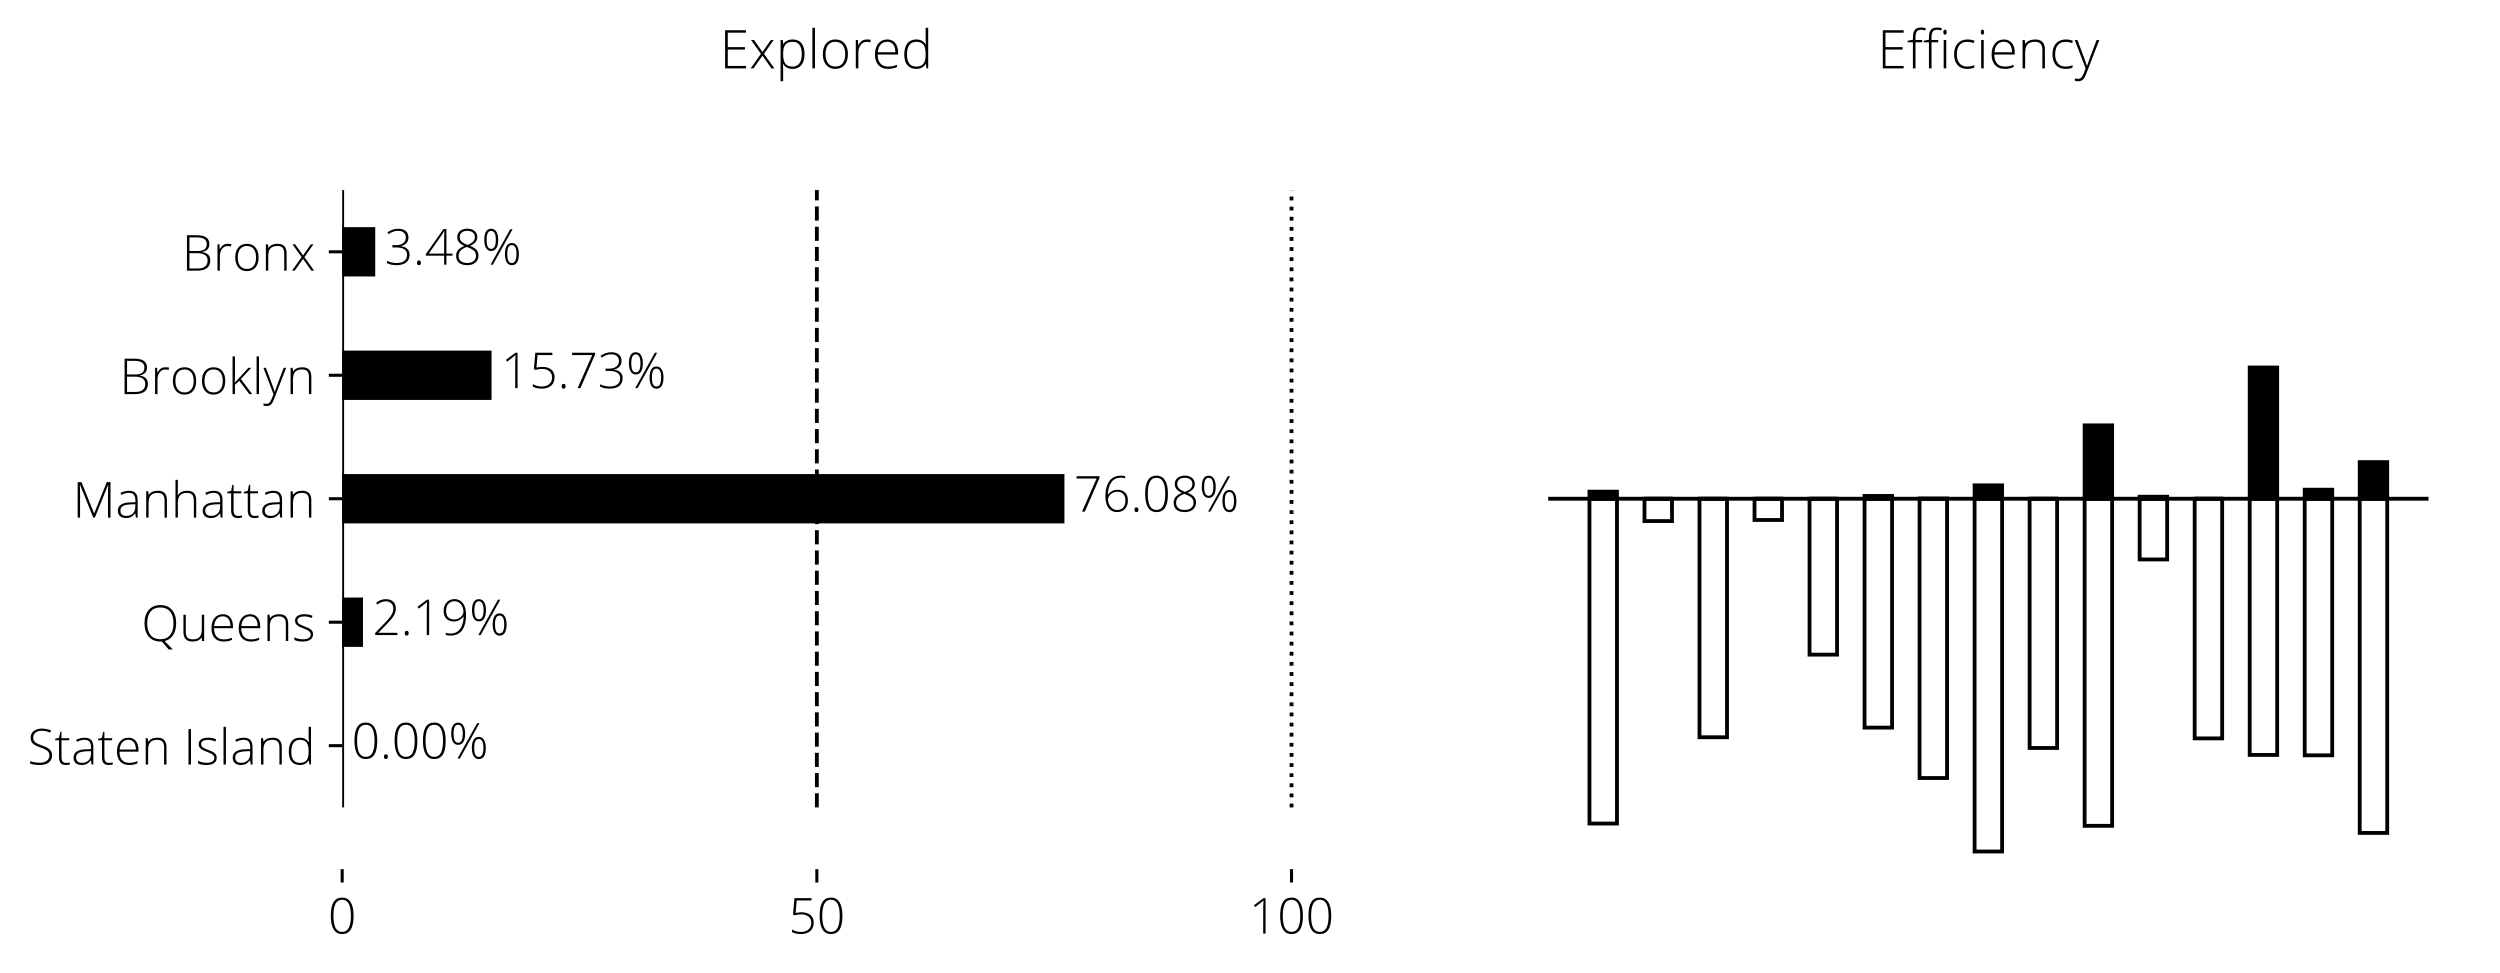
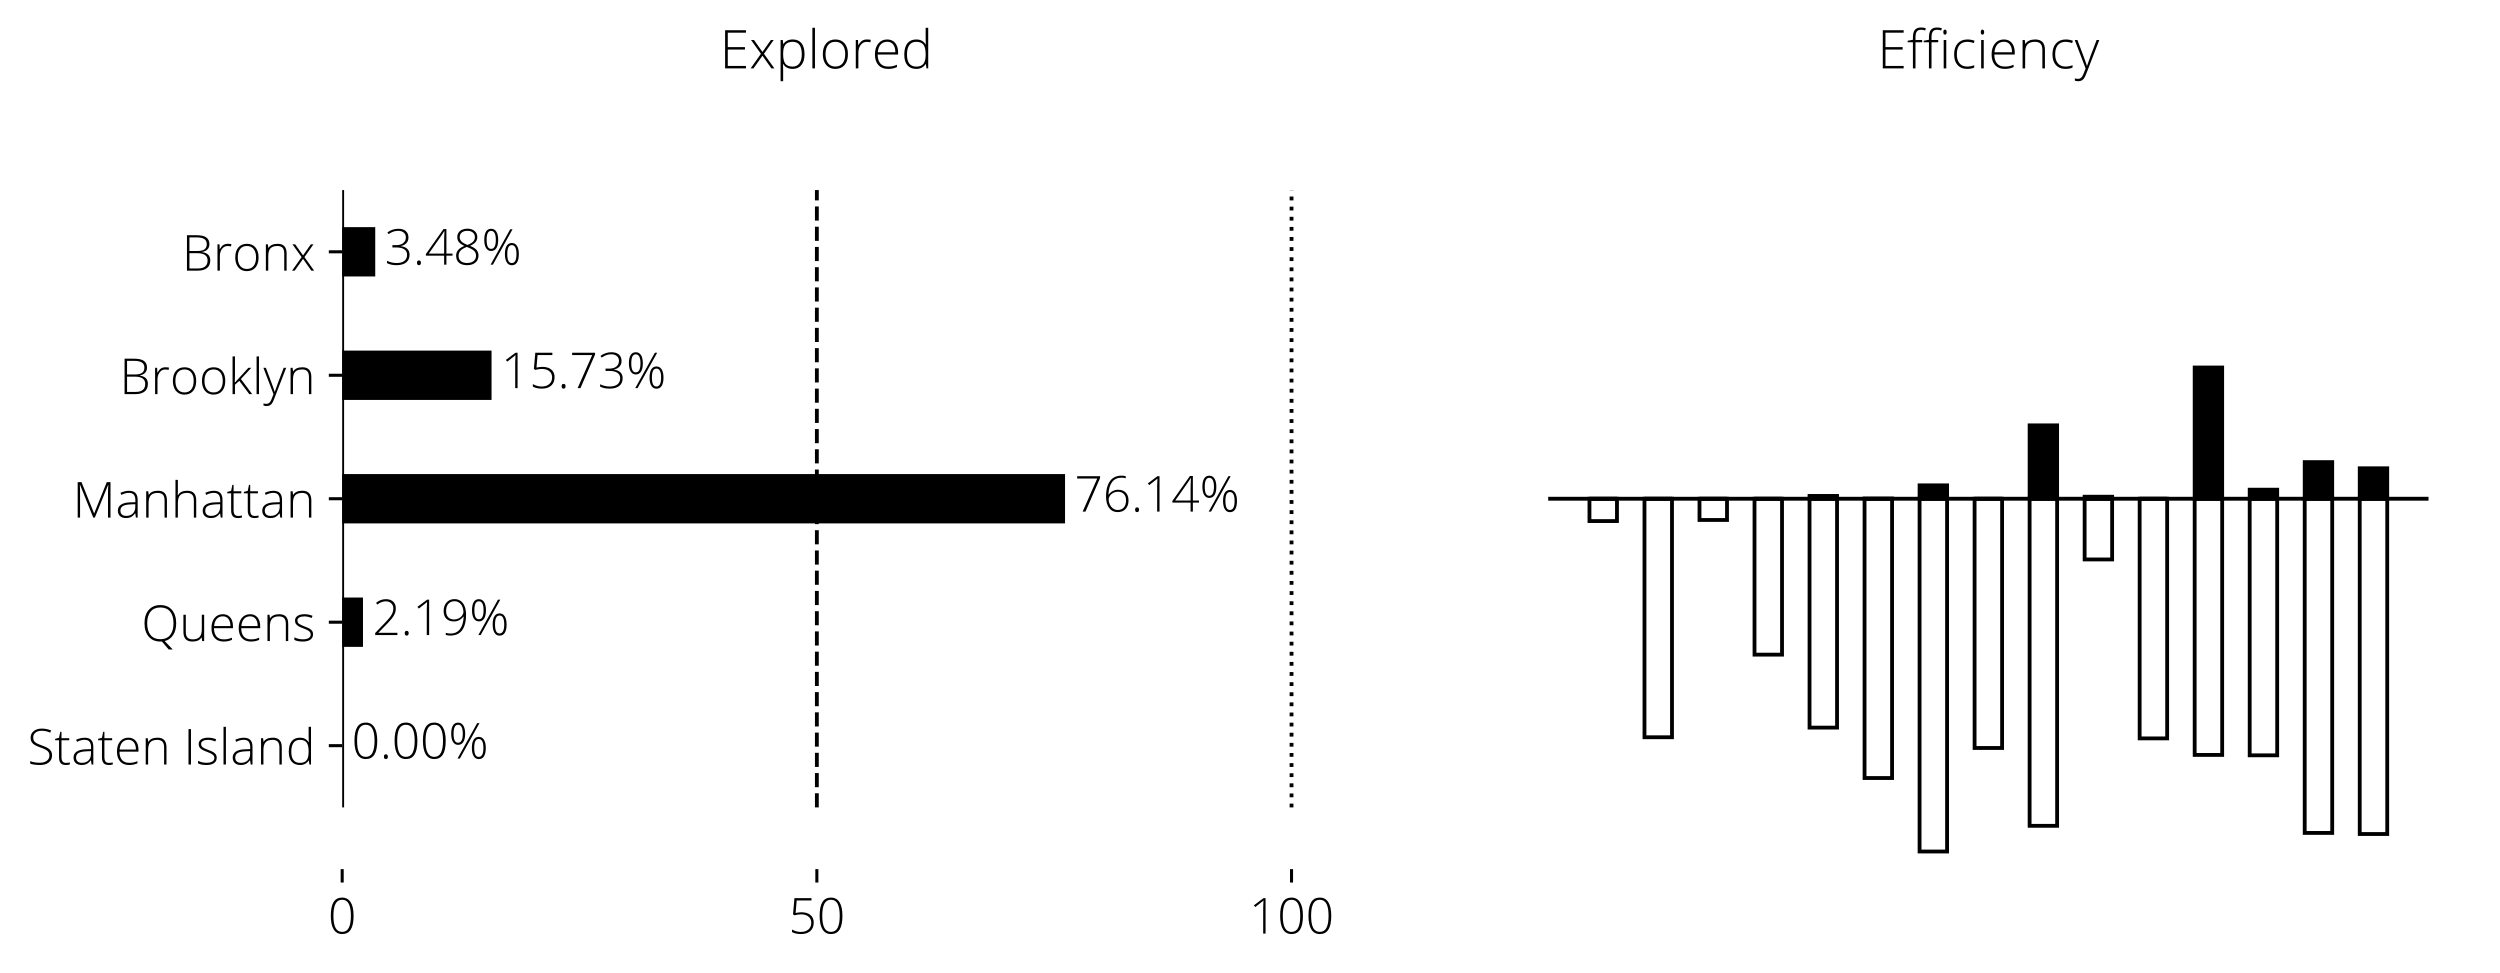
<svg xmlns="http://www.w3.org/2000/svg" xmlns:xlink="http://www.w3.org/1999/xlink" width="654.828pt" height="254.856pt" viewBox="0 0 654.828 254.856" version="1.1">
  <defs>
    <style type="text/css">*{stroke-linejoin: round; stroke-linecap: butt}</style>
  </defs>
  <g id="figure_1">
    <g id="patch_1">
      <path d="M 0 254.856  L 654.828 254.856  L 654.828 0  L 0 0  z " style="fill: #ffffff" />
    </g>
    <g id="axes_1">
      <g id="patch_2">
        <path d="M 89.628 227.654  L 343.265 227.654  L 343.265 33.614  L 89.628 33.614  L 89.628 227.654  z " style="fill: none" />
      </g>
      <g id="patch_3">
-         <path d="M 89.628 201.782  L 89.628 201.782  L 89.628 188.846  L 89.628 188.846  z " clip-path="url(#pf77d0ba618)" />
+         <path d="M 89.628 201.782  L 89.628 201.782  L 89.628 188.846  L 89.628 188.846  z " clip-path="url(#p6a79cf12ee)" />
      </g>
      <g id="patch_4">
-         <path d="M 89.628 169.442  L 95.077 169.442  L 95.077 156.506  L 89.628 156.506  z " clip-path="url(#pf77d0ba618)" />
+         <path d="M 89.628 169.442  L 95.077 169.442  L 95.077 156.506  L 89.628 156.506  z " clip-path="url(#p6a79cf12ee)" />
      </g>
      <g id="patch_5">
-         <path d="M 89.628 137.102  L 278.806 137.102  L 278.806 124.166  L 89.628 124.166  z " clip-path="url(#pf77d0ba618)" />
+         <path d="M 89.628 137.102  L 278.967 137.102  L 278.967 124.166  L 89.628 124.166  z " clip-path="url(#p6a79cf12ee)" />
      </g>
      <g id="patch_6">
-         <path d="M 89.628 104.762  L 128.753 104.762  L 128.753 91.826  L 89.628 91.826  z " clip-path="url(#pf77d0ba618)" />
+         <path d="M 89.628 104.762  L 128.753 104.762  L 128.753 91.826  L 89.628 91.826  z " clip-path="url(#p6a79cf12ee)" />
      </g>
      <g id="patch_7">
-         <path d="M 89.628 72.422  L 98.287 72.422  L 98.287 59.486  L 89.628 59.486  z " clip-path="url(#pf77d0ba618)" />
+         <path d="M 89.628 72.422  L 98.287 72.422  L 98.287 59.486  L 89.628 59.486  z " clip-path="url(#p6a79cf12ee)" />
      </g>
      <g id="matplotlib.axis_1">
        <g id="xtick_1">
          <g id="line2d_1">
            <defs>
-               <path id="mb7b740b83c" d="M 0 0  L 0 3.5  " style="stroke: #000000; stroke-width: 0.8" />
+               <path id="m05aad24c37" d="M 0 0  L 0 3.5  " style="stroke: #000000; stroke-width: 0.8" />
            </defs>
            <g>
-               <use xlink:href="#mb7b740b83c" x="89.628" y="227.654" style="stroke: #000000; stroke-width: 0.8" />
+               <use xlink:href="#m05aad24c37" x="89.628" y="227.654" style="stroke: #000000; stroke-width: 0.8" />
            </g>
          </g>
          <g id="text_1">
            <g transform="translate(85.91836 244.5322)scale(0.13 -0.13)">
              <defs>
                <path id="OpenSans-Light-30" d="M 3297 2297  Q 3297 1094 2930 515  Q 2563 -63 1819 -63  Q 1103 -63 731 532  Q 359 1128 359 2297  Q 359 3491 720 4066  Q 1081 4641 1819 4641  Q 2541 4641 2919 4045  Q 3297 3450 3297 2297  z M 697 2297  Q 697 1234 975 726  Q 1253 219 1819 219  Q 2409 219 2679 744  Q 2950 1269 2950 2297  Q 2950 3309 2679 3834  Q 2409 4359 1819 4359  Q 1228 4359 962 3834  Q 697 3309 697 2297  z " transform="scale(0.015625)" />
              </defs>
              <use xlink:href="#OpenSans-Light-30" />
            </g>
          </g>
        </g>
        <g id="xtick_2">
          <g id="line2d_2">
            <g>
-               <use xlink:href="#mb7b740b83c" x="213.96" y="227.654" style="stroke: #000000; stroke-width: 0.8" />
+               <use xlink:href="#m05aad24c37" x="213.96" y="227.654" style="stroke: #000000; stroke-width: 0.8" />
            </g>
          </g>
          <g id="text_2">
            <g transform="translate(206.5398 244.5322)scale(0.13 -0.13)">
              <defs>
                <path id="OpenSans-Light-35" d="M 1678 2747  Q 2409 2747 2829 2394  Q 3250 2041 3250 1422  Q 3250 719 2812 328  Q 2375 -63 1606 -63  Q 1266 -63 959 4  Q 653 72 447 197  L 447 519  Q 784 347 1046 280  Q 1309 213 1606 213  Q 2206 213 2568 530  Q 2931 847 2931 1388  Q 2931 1897 2578 2187  Q 2225 2478 1619 2478  Q 1213 2478 769 2356  L 581 2478  L 763 4569  L 2963 4569  L 2963 4269  L 1056 4269  L 916 2656  Q 1403 2747 1678 2747  z " transform="scale(0.015625)" />
              </defs>
              <use xlink:href="#OpenSans-Light-35" />
              <use xlink:href="#OpenSans-Light-30" x="57.08" />
            </g>
          </g>
        </g>
        <g id="xtick_3">
          <g id="line2d_3">
            <g>
-               <use xlink:href="#mb7b740b83c" x="338.292" y="227.654" style="stroke: #000000; stroke-width: 0.8" />
+               <use xlink:href="#m05aad24c37" x="338.292" y="227.654" style="stroke: #000000; stroke-width: 0.8" />
            </g>
          </g>
          <g id="text_3">
            <g transform="translate(327.1613 244.5322)scale(0.13 -0.13)">
              <defs>
                <path id="OpenSans-Light-31" d="M 2131 0  L 1825 0  L 1825 3328  Q 1825 3781 1863 4269  Q 1816 4222 1766 4178  Q 1716 4134 800 3419  L 622 3641  L 1863 4569  L 2131 4569  L 2131 0  z " transform="scale(0.015625)" />
              </defs>
              <use xlink:href="#OpenSans-Light-31" />
              <use xlink:href="#OpenSans-Light-30" x="57.08" />
              <use xlink:href="#OpenSans-Light-30" x="114.16" />
            </g>
          </g>
        </g>
      </g>
      <g id="matplotlib.axis_2">
        <g id="ytick_1">
          <g id="line2d_4">
            <defs>
-               <path id="me5a92e8892" d="M 0 0  L -3.5 0  " style="stroke: #000000; stroke-width: 0.8" />
+               <path id="m5a272c177b" d="M 0 0  L -3.5 0  " style="stroke: #000000; stroke-width: 0.8" />
            </defs>
            <g>
-               <use xlink:href="#me5a92e8892" x="89.628" y="195.314" style="stroke: #000000; stroke-width: 0.8" />
+               <use xlink:href="#m5a272c177b" x="89.628" y="195.314" style="stroke: #000000; stroke-width: 0.8" />
            </g>
          </g>
          <g id="text_4">
            <g transform="translate(7.2 200.2532)scale(0.13 -0.13)">
              <defs>
                <path id="OpenSans-Light-53" d="M 3169 1178  Q 3169 606 2748 271  Q 2328 -63 1631 -63  Q 794 -63 347 122  L 347 441  Q 841 231 1606 231  Q 2169 231 2498 489  Q 2828 747 2828 1166  Q 2828 1425 2718 1595  Q 2609 1766 2362 1906  Q 2116 2047 1638 2209  Q 938 2450 670 2729  Q 403 3009 403 3475  Q 403 3988 804 4311  Q 1206 4634 1838 4634  Q 2481 4634 3047 4391  L 2931 4116  Q 2363 4353 1844 4353  Q 1338 4353 1038 4118  Q 738 3884 738 3481  Q 738 3228 830 3065  Q 922 2903 1131 2773  Q 1341 2644 1850 2463  Q 2384 2278 2653 2104  Q 2922 1931 3045 1711  Q 3169 1491 3169 1178  z " transform="scale(0.015625)" />
                <path id="OpenSans-Light-74" d="M 1466 213  Q 1759 213 1978 263  L 1978 13  Q 1753 -63 1459 -63  Q 1009 -63 795 178  Q 581 419 581 934  L 581 3128  L 78 3128  L 78 3309  L 581 3450  L 738 4219  L 897 4219  L 897 3397  L 1894 3397  L 1894 3128  L 897 3128  L 897 978  Q 897 588 1034 400  Q 1172 213 1466 213  z " transform="scale(0.015625)" />
                <path id="OpenSans-Light-61" d="M 2631 0  L 2553 538  L 2528 538  Q 2272 209 2001 73  Q 1731 -63 1363 -63  Q 863 -63 584 193  Q 306 450 306 903  Q 306 1400 720 1675  Q 1134 1950 1919 1966  L 2566 1984  L 2566 2209  Q 2566 2694 2369 2941  Q 2172 3188 1734 3188  Q 1263 3188 756 2925  L 641 3194  Q 1200 3456 1747 3456  Q 2306 3456 2582 3165  Q 2859 2875 2859 2259  L 2859 0  L 2631 0  z M 1381 219  Q 1925 219 2239 530  Q 2553 841 2553 1394  L 2553 1728  L 1959 1703  Q 1244 1669 939 1480  Q 634 1291 634 891  Q 634 572 829 395  Q 1025 219 1381 219  z " transform="scale(0.015625)" />
                <path id="OpenSans-Light-65" d="M 1941 -63  Q 1200 -63 786 393  Q 372 850 372 1672  Q 372 2484 772 2973  Q 1172 3463 1850 3463  Q 2450 3463 2797 3044  Q 3144 2625 3144 1906  L 3144 1656  L 697 1656  Q 703 956 1023 587  Q 1344 219 1941 219  Q 2231 219 2451 259  Q 2672 300 3009 434  L 3009 153  Q 2722 28 2478 -17  Q 2234 -63 1941 -63  z M 1850 3188  Q 1359 3188 1062 2864  Q 766 2541 716 1931  L 2816 1931  Q 2816 2522 2559 2855  Q 2303 3188 1850 3188  z " transform="scale(0.015625)" />
                <path id="OpenSans-Light-6e" d="M 2938 0  L 2938 2203  Q 2938 2716 2722 2948  Q 2506 3181 2053 3181  Q 1444 3181 1161 2873  Q 878 2566 878 1875  L 878 0  L 569 0  L 569 3397  L 831 3397  L 891 2931  L 909 2931  Q 1241 3463 2088 3463  Q 3244 3463 3244 2222  L 3244 0  L 2938 0  z " transform="scale(0.015625)" />
                <path id="OpenSans-Light-20" transform="scale(0.015625)" />
                <path id="OpenSans-Light-49" d="M 647 0  L 647 4569  L 966 4569  L 966 0  L 647 0  z " transform="scale(0.015625)" />
                <path id="OpenSans-Light-73" d="M 2675 884  Q 2675 428 2328 182  Q 1981 -63 1344 -63  Q 663 -63 263 147  L 263 481  Q 775 225 1344 225  Q 1847 225 2108 392  Q 2369 559 2369 838  Q 2369 1094 2161 1269  Q 1953 1444 1478 1613  Q 969 1797 762 1930  Q 556 2063 451 2230  Q 347 2397 347 2638  Q 347 3019 667 3241  Q 988 3463 1563 3463  Q 2113 3463 2606 3256  L 2491 2975  Q 1991 3181 1563 3181  Q 1147 3181 903 3043  Q 659 2906 659 2663  Q 659 2397 848 2237  Q 1038 2078 1588 1881  Q 2047 1716 2256 1583  Q 2466 1450 2570 1281  Q 2675 1113 2675 884  z " transform="scale(0.015625)" />
                <path id="OpenSans-Light-6c" d="M 878 0  L 569 0  L 569 4863  L 878 4863  L 878 0  z " transform="scale(0.015625)" />
                <path id="OpenSans-Light-64" d="M 1813 3463  Q 2181 3463 2450 3328  Q 2719 3194 2931 2869  L 2950 2869  Q 2931 3263 2931 3641  L 2931 4863  L 3238 4863  L 3238 0  L 3034 0  L 2956 519  L 2931 519  Q 2544 -63 1819 -63  Q 1116 -63 744 375  Q 372 813 372 1650  Q 372 2531 740 2997  Q 1109 3463 1813 3463  z M 1813 3181  Q 1256 3181 976 2790  Q 697 2400 697 1656  Q 697 213 1819 213  Q 2394 213 2662 547  Q 2931 881 2931 1650  L 2931 1703  Q 2931 2491 2667 2836  Q 2403 3181 1813 3181  z " transform="scale(0.015625)" />
              </defs>
              <use xlink:href="#OpenSans-Light-53" />
              <use xlink:href="#OpenSans-Light-74" x="54.492" />
              <use xlink:href="#OpenSans-Light-61" x="87.988" />
              <use xlink:href="#OpenSans-Light-74" x="140.967" />
              <use xlink:href="#OpenSans-Light-65" x="174.463" />
              <use xlink:href="#OpenSans-Light-6e" x="229.346" />
              <use xlink:href="#OpenSans-Light-20" x="288.33" />
              <use xlink:href="#OpenSans-Light-49" x="314.307" />
              <use xlink:href="#OpenSans-Light-73" x="339.502" />
              <use xlink:href="#OpenSans-Light-6c" x="386.084" />
              <use xlink:href="#OpenSans-Light-61" x="408.691" />
              <use xlink:href="#OpenSans-Light-6e" x="461.67" />
              <use xlink:href="#OpenSans-Light-64" x="520.654" />
            </g>
          </g>
        </g>
        <g id="ytick_2">
          <g id="line2d_5">
            <g>
-               <use xlink:href="#me5a92e8892" x="89.628" y="162.974" style="stroke: #000000; stroke-width: 0.8" />
+               <use xlink:href="#m5a272c177b" x="89.628" y="162.974" style="stroke: #000000; stroke-width: 0.8" />
            </g>
          </g>
          <g id="text_5">
            <g transform="translate(37.03094 167.9132)scale(0.13 -0.13)">
              <defs>
                <path id="OpenSans-Light-51" d="M 4488 2291  Q 4488 1372 4094 770  Q 3700 169 3003 0  L 4044 -1088  L 3525 -1088  L 2644 -56  L 2541 -63  L 2444 -63  Q 1491 -63 947 570  Q 403 1203 403 2297  Q 403 3388 951 4014  Q 1500 4641 2450 4641  Q 3406 4641 3947 4011  Q 4488 3381 4488 2291  z M 750 2291  Q 750 1309 1187 773  Q 1625 238 2444 238  Q 3269 238 3705 769  Q 4141 1300 4141 2291  Q 4141 3278 3705 3804  Q 3269 4331 2450 4331  Q 1634 4331 1192 3800  Q 750 3269 750 2291  z " transform="scale(0.015625)" />
                <path id="OpenSans-Light-75" d="M 838 3397  L 838 1197  Q 838 684 1053 451  Q 1269 219 1722 219  Q 2328 219 2614 525  Q 2900 831 2900 1522  L 2900 3397  L 3206 3397  L 3206 0  L 2944 0  L 2888 469  L 2869 469  Q 2538 -63 1691 -63  Q 531 -63 531 1178  L 531 3397  L 838 3397  z " transform="scale(0.015625)" />
              </defs>
              <use xlink:href="#OpenSans-Light-51" />
              <use xlink:href="#OpenSans-Light-75" x="76.416" />
              <use xlink:href="#OpenSans-Light-65" x="135.4" />
              <use xlink:href="#OpenSans-Light-65" x="190.283" />
              <use xlink:href="#OpenSans-Light-6e" x="245.166" />
              <use xlink:href="#OpenSans-Light-73" x="304.15" />
            </g>
          </g>
        </g>
        <g id="ytick_3">
          <g id="line2d_6">
            <g>
-               <use xlink:href="#me5a92e8892" x="89.628" y="130.634" style="stroke: #000000; stroke-width: 0.8" />
+               <use xlink:href="#m5a272c177b" x="89.628" y="130.634" style="stroke: #000000; stroke-width: 0.8" />
            </g>
          </g>
          <g id="text_6">
            <g transform="translate(19.03406 135.5732)scale(0.13 -0.13)">
              <defs>
                <path id="OpenSans-Light-4d" d="M 2656 0  L 953 4219  L 928 4219  Q 953 3831 953 3425  L 953 0  L 647 0  L 647 4569  L 1141 4569  L 2759 550  L 2778 550  L 4397 4569  L 4878 4569  L 4878 0  L 4556 0  L 4556 3463  Q 4556 3825 4594 4213  L 4569 4213  L 2859 0  L 2656 0  z " transform="scale(0.015625)" />
                <path id="OpenSans-Light-68" d="M 2938 0  L 2938 2203  Q 2938 2716 2722 2948  Q 2506 3181 2053 3181  Q 1444 3181 1161 2873  Q 878 2566 878 1875  L 878 0  L 569 0  L 569 4863  L 878 4863  L 878 3316  L 863 2881  L 884 2881  Q 1075 3188 1365 3325  Q 1656 3463 2088 3463  Q 3244 3463 3244 2222  L 3244 0  L 2938 0  z " transform="scale(0.015625)" />
              </defs>
              <use xlink:href="#OpenSans-Light-4d" />
              <use xlink:href="#OpenSans-Light-61" x="86.279" />
              <use xlink:href="#OpenSans-Light-6e" x="139.258" />
              <use xlink:href="#OpenSans-Light-68" x="198.242" />
              <use xlink:href="#OpenSans-Light-61" x="257.227" />
              <use xlink:href="#OpenSans-Light-74" x="310.205" />
              <use xlink:href="#OpenSans-Light-74" x="343.701" />
              <use xlink:href="#OpenSans-Light-61" x="377.197" />
              <use xlink:href="#OpenSans-Light-6e" x="430.176" />
            </g>
          </g>
        </g>
        <g id="ytick_4">
          <g id="line2d_7">
            <g>
-               <use xlink:href="#me5a92e8892" x="89.628" y="98.294" style="stroke: #000000; stroke-width: 0.8" />
+               <use xlink:href="#m5a272c177b" x="89.628" y="98.294" style="stroke: #000000; stroke-width: 0.8" />
            </g>
          </g>
          <g id="text_7">
            <g transform="translate(31.31703 103.2332)scale(0.13 -0.13)">
              <defs>
                <path id="OpenSans-Light-42" d="M 647 4569  L 1900 4569  Q 2747 4569 3144 4281  Q 3541 3994 3541 3413  Q 3541 3016 3298 2752  Q 3056 2488 2591 2413  L 2591 2394  Q 3138 2313 3395 2048  Q 3653 1784 3653 1313  Q 3653 681 3234 340  Q 2816 0 2047 0  L 647 0  L 647 4569  z M 966 2534  L 1972 2534  Q 2616 2534 2908 2748  Q 3200 2963 3200 3419  Q 3200 3875 2870 4081  Q 2541 4288 1888 4288  L 966 4288  L 966 2534  z M 966 2253  L 966 281  L 2041 281  Q 3309 281 3309 1313  Q 3309 2253 1972 2253  L 966 2253  z " transform="scale(0.015625)" />
                <path id="OpenSans-Light-72" d="M 1906 3463  Q 2122 3463 2369 3419  L 2309 3122  Q 2097 3175 1869 3175  Q 1434 3175 1156 2806  Q 878 2438 878 1875  L 878 0  L 569 0  L 569 3397  L 831 3397  L 863 2784  L 884 2784  Q 1094 3159 1331 3311  Q 1569 3463 1906 3463  z " transform="scale(0.015625)" />
                <path id="OpenSans-Light-6f" d="M 3378 1703  Q 3378 872 2975 404  Q 2572 -63 1863 -63  Q 1416 -63 1075 153  Q 734 369 553 772  Q 372 1175 372 1703  Q 372 2534 775 2998  Q 1178 3463 1881 3463  Q 2581 3463 2979 2992  Q 3378 2522 3378 1703  z M 697 1703  Q 697 1003 1005 611  Q 1313 219 1875 219  Q 2438 219 2745 611  Q 3053 1003 3053 1703  Q 3053 2406 2742 2793  Q 2431 3181 1869 3181  Q 1306 3181 1001 2795  Q 697 2409 697 1703  z " transform="scale(0.015625)" />
                <path id="OpenSans-Light-6b" d="M 872 1491  L 2606 3397  L 2981 3397  L 1644 1947  L 3097 0  L 2725 0  L 1434 1716  L 878 1209  L 878 0  L 569 0  L 569 4863  L 878 4863  L 878 2425  L 856 1491  L 872 1491  z " transform="scale(0.015625)" />
                <path id="OpenSans-Light-79" d="M 0 3397  L 319 3397  L 1038 1491  Q 1366 613 1453 306  L 1472 306  Q 1603 709 1900 1509  L 2619 3397  L 2938 3397  L 1416 -550  Q 1231 -1031 1106 -1200  Q 981 -1369 814 -1453  Q 647 -1538 409 -1538  Q 231 -1538 13 -1472  L 13 -1203  Q 194 -1253 403 -1253  Q 563 -1253 684 -1178  Q 806 -1103 904 -945  Q 1003 -788 1133 -445  Q 1263 -103 1300 0  L 0 3397  z " transform="scale(0.015625)" />
              </defs>
              <use xlink:href="#OpenSans-Light-42" />
              <use xlink:href="#OpenSans-Light-72" x="62.695" />
              <use xlink:href="#OpenSans-Light-6f" x="101.611" />
              <use xlink:href="#OpenSans-Light-6f" x="160.205" />
              <use xlink:href="#OpenSans-Light-6b" x="218.799" />
              <use xlink:href="#OpenSans-Light-6c" x="267.188" />
              <use xlink:href="#OpenSans-Light-79" x="289.795" />
              <use xlink:href="#OpenSans-Light-6e" x="335.693" />
            </g>
          </g>
        </g>
        <g id="ytick_5">
          <g id="line2d_8">
            <g>
-               <use xlink:href="#me5a92e8892" x="89.628" y="65.954" style="stroke: #000000; stroke-width: 0.8" />
+               <use xlink:href="#m5a272c177b" x="89.628" y="65.954" style="stroke: #000000; stroke-width: 0.8" />
            </g>
          </g>
          <g id="text_8">
            <g transform="translate(47.65641 70.89317)scale(0.13 -0.13)">
              <defs>
                <path id="OpenSans-Light-78" d="M 1403 1747  L 219 3397  L 575 3397  L 1588 1966  L 2591 3397  L 2931 3397  L 1766 1747  L 3016 0  L 2656 0  L 1588 1516  L 513 0  L 172 0  L 1403 1747  z " transform="scale(0.015625)" />
              </defs>
              <use xlink:href="#OpenSans-Light-42" />
              <use xlink:href="#OpenSans-Light-72" x="62.695" />
              <use xlink:href="#OpenSans-Light-6f" x="101.611" />
              <use xlink:href="#OpenSans-Light-6e" x="160.205" />
              <use xlink:href="#OpenSans-Light-78" x="219.189" />
            </g>
          </g>
        </g>
      </g>
      <g id="LineCollection_1">
-         <path d="M 89.628 211.484  L 89.628 49.784  " clip-path="url(#pf77d0ba618)" style="fill: none; stroke: #000000" />
+         <path d="M 89.628 211.484  L 89.628 49.784  " clip-path="url(#p6a79cf12ee)" style="fill: none; stroke: #000000" />
      </g>
      <g id="LineCollection_2">
-         <path d="M 213.96 211.484  L 213.96 49.784  " clip-path="url(#pf77d0ba618)" style="fill: none; stroke-dasharray: 3.7,1.6; stroke-dashoffset: 0; stroke: #000000" />
+         <path d="M 213.96 211.484  L 213.96 49.784  " clip-path="url(#p6a79cf12ee)" style="fill: none; stroke-dasharray: 3.7,1.6; stroke-dashoffset: 0; stroke: #000000" />
      </g>
      <g id="LineCollection_3">
-         <path d="M 338.292 211.484  L 338.292 49.784  " clip-path="url(#pf77d0ba618)" style="fill: none; stroke-dasharray: 1,1.65; stroke-dashoffset: 0; stroke: #000000" />
+         <path d="M 338.292 211.484  L 338.292 49.784  " clip-path="url(#p6a79cf12ee)" style="fill: none; stroke-dasharray: 1,1.65; stroke-dashoffset: 0; stroke: #000000" />
      </g>
      <g id="text_9">
        <g transform="translate(92.11507 198.6911)scale(0.13 -0.13)">
          <defs>
            <path id="OpenSans-Light-2e" d="M 506 244  Q 506 550 756 550  Q 1013 550 1013 244  Q 1013 -63 756 -63  Q 506 -63 506 244  z " transform="scale(0.015625)" />
            <path id="OpenSans-Light-25" d="M 659 3206  Q 659 2625 800 2333  Q 941 2041 1241 2041  Q 1844 2041 1844 3206  Q 1844 3781 1689 4070  Q 1534 4359 1241 4359  Q 941 4359 800 4070  Q 659 3781 659 3206  z M 2150 3206  Q 2150 2500 1915 2133  Q 1681 1766 1241 1766  Q 825 1766 589 2142  Q 353 2519 353 3206  Q 353 3903 578 4268  Q 803 4634 1241 4634  Q 1675 4634 1912 4257  Q 2150 3881 2150 3206  z M 3322 1369  Q 3322 791 3462 502  Q 3603 213 3903 213  Q 4506 213 4506 1369  Q 4506 2522 3903 2522  Q 3603 2522 3462 2236  Q 3322 1950 3322 1369  z M 4813 1369  Q 4813 663 4581 295  Q 4350 -72 3909 -72  Q 3484 -72 3250 308  Q 3016 688 3016 1369  Q 3016 2072 3245 2434  Q 3475 2797 3909 2797  Q 4338 2797 4575 2422  Q 4813 2047 4813 1369  z M 4000 4569  L 1466 0  L 1166 0  L 3700 4569  L 4000 4569  z " transform="scale(0.015625)" />
          </defs>
          <use xlink:href="#OpenSans-Light-30" />
          <use xlink:href="#OpenSans-Light-2e" x="57.08" />
          <use xlink:href="#OpenSans-Light-30" x="80.859" />
          <use xlink:href="#OpenSans-Light-30" x="137.939" />
          <use xlink:href="#OpenSans-Light-25" x="195.02" />
        </g>
      </g>
      <g id="text_10">
        <g transform="translate(97.5641 166.3511)scale(0.13 -0.13)">
          <defs>
            <path id="OpenSans-Light-32" d="M 3213 0  L 353 0  L 353 275  L 1569 1544  Q 2081 2075 2287 2356  Q 2494 2638 2591 2894  Q 2688 3150 2688 3431  Q 2688 3841 2419 4097  Q 2150 4353 1722 4353  Q 1150 4353 628 3938  L 459 4153  Q 1031 4634 1728 4634  Q 2325 4634 2667 4315  Q 3009 3997 3009 3438  Q 3009 2984 2779 2561  Q 2550 2138 1941 1516  L 769 313  L 769 300  L 3213 300  L 3213 0  z " transform="scale(0.015625)" />
            <path id="OpenSans-Light-39" d="M 3238 2631  Q 3238 1731 3002 1125  Q 2766 519 2314 228  Q 1863 -63 1222 -63  Q 897 -63 622 19  L 622 288  Q 756 244 945 220  Q 1134 197 1234 197  Q 2006 197 2443 755  Q 2881 1313 2931 2381  L 2894 2381  Q 2666 2081 2350 1920  Q 2034 1759 1691 1759  Q 1056 1759 701 2109  Q 347 2459 347 3103  Q 347 3791 736 4216  Q 1125 4641 1747 4641  Q 2197 4641 2534 4405  Q 2872 4169 3055 3712  Q 3238 3256 3238 2631  z M 1747 4366  Q 1253 4366 959 4033  Q 666 3700 666 3122  Q 666 2578 937 2297  Q 1209 2016 1716 2016  Q 2031 2016 2304 2156  Q 2578 2297 2739 2530  Q 2900 2763 2900 3003  Q 2900 3369 2754 3687  Q 2609 4006 2348 4186  Q 2088 4366 1747 4366  z " transform="scale(0.015625)" />
          </defs>
          <use xlink:href="#OpenSans-Light-32" />
          <use xlink:href="#OpenSans-Light-2e" x="57.08" />
          <use xlink:href="#OpenSans-Light-31" x="80.859" />
          <use xlink:href="#OpenSans-Light-39" x="137.939" />
          <use xlink:href="#OpenSans-Light-25" x="195.02" />
        </g>
      </g>
      <g id="text_11">
-         <g transform="translate(281.2925 134.0111)scale(0.13 -0.13)">
+         <g transform="translate(281.4537 134.0111)scale(0.13 -0.13)">
          <defs>
            <path id="OpenSans-Light-37" d="M 1044 0  L 2925 4269  L 341 4269  L 341 4569  L 3297 4569  L 3297 4341  L 1409 0  L 1044 0  z " transform="scale(0.015625)" />
            <path id="OpenSans-Light-36" d="M 409 1947  Q 409 2838 651 3445  Q 894 4053 1339 4347  Q 1784 4641 2413 4641  Q 2706 4641 2950 4569  L 2950 4294  Q 2722 4378 2400 4378  Q 1628 4378 1198 3822  Q 769 3266 716 2203  L 756 2203  Q 994 2509 1300 2665  Q 1606 2822 1947 2822  Q 2588 2822 2948 2456  Q 3309 2091 3309 1447  Q 3309 747 2929 342  Q 2550 -63 1906 -63  Q 1213 -63 811 467  Q 409 997 409 1947  z M 1906 213  Q 2419 213 2703 534  Q 2988 856 2988 1453  Q 2988 1978 2706 2272  Q 2425 2566 1941 2566  Q 1622 2566 1348 2425  Q 1075 2284 912 2051  Q 750 1819 750 1575  Q 750 1228 904 908  Q 1059 588 1323 400  Q 1588 213 1906 213  z " transform="scale(0.015625)" />
-             <path id="OpenSans-Light-38" d="M 1819 4647  Q 2400 4647 2754 4350  Q 3109 4053 3109 3547  Q 3109 3197 2889 2928  Q 2669 2659 2175 2431  Q 2775 2184 3019 1890  Q 3263 1597 3263 1178  Q 3263 613 2867 275  Q 2472 -63 1806 -63  Q 1116 -63 747 253  Q 378 569 378 1172  Q 378 1581 637 1890  Q 897 2200 1441 2419  Q 938 2656 731 2920  Q 525 3184 525 3553  Q 525 3881 690 4129  Q 856 4378 1154 4512  Q 1453 4647 1819 4647  z M 697 1125  Q 697 694 989 456  Q 1281 219 1806 219  Q 2319 219 2631 470  Q 2944 722 2944 1153  Q 2944 1541 2698 1783  Q 2453 2025 1753 2291  Q 1178 2069 937 1800  Q 697 1531 697 1125  z M 1813 4366  Q 1372 4366 1105 4148  Q 838 3931 838 3553  Q 838 3334 936 3167  Q 1034 3000 1220 2864  Q 1406 2728 1844 2547  Q 2353 2744 2575 2981  Q 2797 3219 2797 3553  Q 2797 3928 2533 4147  Q 2269 4366 1813 4366  z " transform="scale(0.015625)" />
+             <path id="OpenSans-Light-34" d="M 3566 1166  L 2778 1166  L 2778 0  L 2484 0  L 2484 1166  L 134 1166  L 134 1375  L 2400 4594  L 2778 4594  L 2778 1434  L 3566 1434  L 3566 1166  z M 2484 1434  L 2484 2741  Q 2484 3684 2528 4325  L 2503 4325  Q 2441 4209 2119 3738  L 506 1434  L 2484 1434  z " transform="scale(0.015625)" />
          </defs>
          <use xlink:href="#OpenSans-Light-37" />
          <use xlink:href="#OpenSans-Light-36" x="57.08" />
          <use xlink:href="#OpenSans-Light-2e" x="114.16" />
-           <use xlink:href="#OpenSans-Light-30" x="137.939" />
-           <use xlink:href="#OpenSans-Light-38" x="195.02" />
+           <use xlink:href="#OpenSans-Light-31" x="137.939" />
+           <use xlink:href="#OpenSans-Light-34" x="195.02" />
          <use xlink:href="#OpenSans-Light-25" x="252.1" />
        </g>
      </g>
      <g id="text_12">
        <g transform="translate(131.2399 101.6711)scale(0.13 -0.13)">
          <defs>
            <path id="OpenSans-Light-33" d="M 3059 3494  Q 3059 3069 2792 2778  Q 2525 2488 2075 2406  L 2075 2388  Q 2625 2319 2912 2037  Q 3200 1756 3200 1281  Q 3200 641 2764 289  Q 2328 -63 1509 -63  Q 813 -63 294 197  L 294 506  Q 556 369 882 291  Q 1209 213 1497 213  Q 2188 213 2534 492  Q 2881 772 2881 1281  Q 2881 1734 2526 1978  Q 2172 2222 1484 2222  L 991 2222  L 991 2522  L 1491 2522  Q 2059 2522 2392 2792  Q 2725 3063 2725 3525  Q 2725 3906 2454 4136  Q 2184 4366 1747 4366  Q 1406 4366 1125 4270  Q 844 4175 494 3944  L 341 4153  Q 606 4375 981 4504  Q 1356 4634 1741 4634  Q 2372 4634 2715 4336  Q 3059 4038 3059 3494  z " transform="scale(0.015625)" />
          </defs>
          <use xlink:href="#OpenSans-Light-31" />
          <use xlink:href="#OpenSans-Light-35" x="57.08" />
          <use xlink:href="#OpenSans-Light-2e" x="114.16" />
          <use xlink:href="#OpenSans-Light-37" x="137.939" />
          <use xlink:href="#OpenSans-Light-33" x="195.02" />
          <use xlink:href="#OpenSans-Light-25" x="252.1" />
        </g>
      </g>
      <g id="text_13">
        <g transform="translate(100.7736 69.33114)scale(0.13 -0.13)">
          <defs>
-             <path id="OpenSans-Light-34" d="M 3566 1166  L 2778 1166  L 2778 0  L 2484 0  L 2484 1166  L 134 1166  L 134 1375  L 2400 4594  L 2778 4594  L 2778 1434  L 3566 1434  L 3566 1166  z M 2484 1434  L 2484 2741  Q 2484 3684 2528 4325  L 2503 4325  Q 2441 4209 2119 3738  L 506 1434  L 2484 1434  z " transform="scale(0.015625)" />
+             <path id="OpenSans-Light-38" d="M 1819 4647  Q 2400 4647 2754 4350  Q 3109 4053 3109 3547  Q 3109 3197 2889 2928  Q 2669 2659 2175 2431  Q 2775 2184 3019 1890  Q 3263 1597 3263 1178  Q 3263 613 2867 275  Q 2472 -63 1806 -63  Q 1116 -63 747 253  Q 378 569 378 1172  Q 378 1581 637 1890  Q 897 2200 1441 2419  Q 938 2656 731 2920  Q 525 3184 525 3553  Q 525 3881 690 4129  Q 856 4378 1154 4512  Q 1453 4647 1819 4647  z M 697 1125  Q 697 694 989 456  Q 1281 219 1806 219  Q 2319 219 2631 470  Q 2944 722 2944 1153  Q 2944 1541 2698 1783  Q 2453 2025 1753 2291  Q 1178 2069 937 1800  Q 697 1531 697 1125  z M 1813 4366  Q 1372 4366 1105 4148  Q 838 3931 838 3553  Q 838 3334 936 3167  Q 1034 3000 1220 2864  Q 1406 2728 1844 2547  Q 2353 2744 2575 2981  Q 2797 3219 2797 3553  Q 2797 3928 2533 4147  Q 2269 4366 1813 4366  z " transform="scale(0.015625)" />
          </defs>
          <use xlink:href="#OpenSans-Light-33" />
          <use xlink:href="#OpenSans-Light-2e" x="57.08" />
          <use xlink:href="#OpenSans-Light-34" x="80.859" />
          <use xlink:href="#OpenSans-Light-38" x="137.939" />
          <use xlink:href="#OpenSans-Light-25" x="195.02" />
        </g>
      </g>
      <g id="text_14">
        <g transform="translate(188.5144 17.91219)scale(0.14 -0.14)">
          <defs>
            <path id="OpenSans-Light-45" d="M 3144 0  L 647 0  L 647 4569  L 3144 4569  L 3144 4275  L 966 4275  L 966 2547  L 3022 2547  L 3022 2253  L 966 2253  L 966 294  L 3144 294  L 3144 0  z " transform="scale(0.015625)" />
            <path id="OpenSans-Light-70" d="M 2022 -63  Q 1238 -63 878 525  L 856 525  L 866 263  Q 878 31 878 -244  L 878 -1538  L 569 -1538  L 569 3397  L 831 3397  L 891 2913  L 909 2913  Q 1259 3463 2028 3463  Q 2716 3463 3077 3011  Q 3438 2559 3438 1697  Q 3438 859 3058 398  Q 2678 -63 2022 -63  z M 2016 213  Q 2538 213 2823 600  Q 3109 988 3109 1684  Q 3109 3181 2028 3181  Q 1434 3181 1156 2854  Q 878 2528 878 1791  L 878 1691  Q 878 894 1145 553  Q 1413 213 2016 213  z " transform="scale(0.015625)" />
          </defs>
          <use xlink:href="#OpenSans-Light-45" />
          <use xlink:href="#OpenSans-Light-78" x="55.176" />
          <use xlink:href="#OpenSans-Light-70" x="104.98" />
          <use xlink:href="#OpenSans-Light-6c" x="164.502" />
          <use xlink:href="#OpenSans-Light-6f" x="187.109" />
          <use xlink:href="#OpenSans-Light-72" x="245.703" />
          <use xlink:href="#OpenSans-Light-65" x="284.619" />
          <use xlink:href="#OpenSans-Light-64" x="339.502" />
        </g>
      </g>
    </g>
    <g id="axes_2">
      <g id="patch_8">
-         <path d="M 416.329 130.634  L 423.535 130.634  L 423.535 128.777  L 416.329 128.777  z " clip-path="url(#pfcfd032a58)" style="stroke: #000000; stroke-linejoin: miter" />
+         <path d="M 416.329 130.634  L 423.535 130.634  L 423.535 130.634  L 416.329 130.634  z " clip-path="url(#pc909c90546)" style="stroke: #000000; stroke-linejoin: miter" />
      </g>
      <g id="patch_9">
-         <path d="M 430.741 130.634  L 437.946 130.634  L 437.946 130.634  L 430.741 130.634  z " clip-path="url(#pfcfd032a58)" style="stroke: #000000; stroke-linejoin: miter" />
+         <path d="M 430.741 130.634  L 437.946 130.634  L 437.946 130.634  L 430.741 130.634  z " clip-path="url(#pc909c90546)" style="stroke: #000000; stroke-linejoin: miter" />
      </g>
      <g id="patch_10">
-         <path d="M 445.152 130.634  L 452.357 130.634  L 452.357 130.634  L 445.152 130.634  z " clip-path="url(#pfcfd032a58)" style="stroke: #000000; stroke-linejoin: miter" />
+         <path d="M 445.152 130.634  L 452.357 130.634  L 452.357 130.634  L 445.152 130.634  z " clip-path="url(#pc909c90546)" style="stroke: #000000; stroke-linejoin: miter" />
      </g>
      <g id="patch_11">
-         <path d="M 459.563 130.634  L 466.768 130.634  L 466.768 130.634  L 459.563 130.634  z " clip-path="url(#pfcfd032a58)" style="stroke: #000000; stroke-linejoin: miter" />
+         <path d="M 459.563 130.634  L 466.768 130.634  L 466.768 130.634  L 459.563 130.634  z " clip-path="url(#pc909c90546)" style="stroke: #000000; stroke-linejoin: miter" />
      </g>
      <g id="patch_12">
-         <path d="M 473.974 130.634  L 481.18 130.634  L 481.18 130.634  L 473.974 130.634  z " clip-path="url(#pfcfd032a58)" style="stroke: #000000; stroke-linejoin: miter" />
+         <path d="M 473.974 130.634  L 481.18 130.634  L 481.18 129.902  L 473.974 129.902  z " clip-path="url(#pc909c90546)" style="stroke: #000000; stroke-linejoin: miter" />
      </g>
      <g id="patch_13">
-         <path d="M 488.385 130.634  L 495.591 130.634  L 495.591 129.902  L 488.385 129.902  z " clip-path="url(#pfcfd032a58)" style="stroke: #000000; stroke-linejoin: miter" />
+         <path d="M 488.385 130.634  L 495.591 130.634  L 495.591 130.6  L 488.385 130.6  z " clip-path="url(#pc909c90546)" style="stroke: #000000; stroke-linejoin: miter" />
      </g>
      <g id="patch_14">
-         <path d="M 502.796 130.634  L 510.002 130.634  L 510.002 130.6  L 502.796 130.6  z " clip-path="url(#pfcfd032a58)" style="stroke: #000000; stroke-linejoin: miter" />
+         <path d="M 502.796 130.634  L 510.002 130.634  L 510.002 127.128  L 502.796 127.128  z " clip-path="url(#pc909c90546)" style="stroke: #000000; stroke-linejoin: miter" />
      </g>
      <g id="patch_15">
-         <path d="M 517.207 130.634  L 524.413 130.634  L 524.413 127.128  L 517.207 127.128  z " clip-path="url(#pfcfd032a58)" style="stroke: #000000; stroke-linejoin: miter" />
+         <path d="M 517.207 130.634  L 524.413 130.634  L 524.413 130.634  L 517.207 130.634  z " clip-path="url(#pc909c90546)" style="stroke: #000000; stroke-linejoin: miter" />
      </g>
      <g id="patch_16">
-         <path d="M 531.619 130.634  L 538.824 130.634  L 538.824 130.634  L 531.619 130.634  z " clip-path="url(#pfcfd032a58)" style="stroke: #000000; stroke-linejoin: miter" />
+         <path d="M 531.619 130.634  L 538.824 130.634  L 538.824 111.414  L 531.619 111.414  z " clip-path="url(#pc909c90546)" style="stroke: #000000; stroke-linejoin: miter" />
      </g>
      <g id="patch_17">
-         <path d="M 546.03 130.634  L 553.235 130.634  L 553.235 111.414  L 546.03 111.414  z " clip-path="url(#pfcfd032a58)" style="stroke: #000000; stroke-linejoin: miter" />
+         <path d="M 546.03 130.634  L 553.235 130.634  L 553.235 130.105  L 546.03 130.105  z " clip-path="url(#pc909c90546)" style="stroke: #000000; stroke-linejoin: miter" />
      </g>
      <g id="patch_18">
-         <path d="M 560.441 130.634  L 567.647 130.634  L 567.647 130.105  L 560.441 130.105  z " clip-path="url(#pfcfd032a58)" style="stroke: #000000; stroke-linejoin: miter" />
+         <path d="M 560.441 130.634  L 567.647 130.634  L 567.647 130.634  L 560.441 130.634  z " clip-path="url(#pc909c90546)" style="stroke: #000000; stroke-linejoin: miter" />
      </g>
      <g id="patch_19">
-         <path d="M 574.852 130.634  L 582.058 130.634  L 582.058 130.634  L 574.852 130.634  z " clip-path="url(#pfcfd032a58)" style="stroke: #000000; stroke-linejoin: miter" />
+         <path d="M 574.852 130.634  L 582.058 130.634  L 582.058 96.262  L 574.852 96.262  z " clip-path="url(#pc909c90546)" style="stroke: #000000; stroke-linejoin: miter" />
      </g>
      <g id="patch_20">
-         <path d="M 589.263 130.634  L 596.469 130.634  L 596.469 96.262  L 589.263 96.262  z " clip-path="url(#pfcfd032a58)" style="stroke: #000000; stroke-linejoin: miter" />
+         <path d="M 589.263 130.634  L 596.469 130.634  L 596.469 128.263  L 589.263 128.263  z " clip-path="url(#pc909c90546)" style="stroke: #000000; stroke-linejoin: miter" />
      </g>
      <g id="patch_21">
-         <path d="M 603.674 130.634  L 610.88 130.634  L 610.88 128.263  L 603.674 128.263  z " clip-path="url(#pfcfd032a58)" style="stroke: #000000; stroke-linejoin: miter" />
+         <path d="M 603.674 130.634  L 610.88 130.634  L 610.88 121.042  L 603.674 121.042  z " clip-path="url(#pc909c90546)" style="stroke: #000000; stroke-linejoin: miter" />
      </g>
      <g id="patch_22">
-         <path d="M 618.086 130.634  L 625.291 130.634  L 625.291 121.042  L 618.086 121.042  z " clip-path="url(#pfcfd032a58)" style="stroke: #000000; stroke-linejoin: miter" />
+         <path d="M 618.086 130.634  L 625.291 130.634  L 625.291 122.658  L 618.086 122.658  z " clip-path="url(#pc909c90546)" style="stroke: #000000; stroke-linejoin: miter" />
      </g>
      <g id="patch_23">
-         <path d="M 416.329 130.634  L 423.535 130.634  L 423.535 215.711  L 416.329 215.711  L 416.329 130.634  z " clip-path="url(#pfcfd032a58)" style="fill: none; stroke: #000000; stroke-linejoin: miter" />
+         <path d="M 416.329 130.634  L 423.535 130.634  L 423.535 136.483  L 416.329 136.483  L 416.329 130.634  z " clip-path="url(#pc909c90546)" style="fill: none; stroke: #000000; stroke-linejoin: miter" />
      </g>
      <g id="patch_24">
-         <path d="M 430.741 130.634  L 437.946 130.634  L 437.946 136.483  L 430.741 136.483  L 430.741 130.634  z " clip-path="url(#pfcfd032a58)" style="fill: none; stroke: #000000; stroke-linejoin: miter" />
+         <path d="M 430.741 130.634  L 437.946 130.634  L 437.946 193.11  L 430.741 193.11  L 430.741 130.634  z " clip-path="url(#pc909c90546)" style="fill: none; stroke: #000000; stroke-linejoin: miter" />
      </g>
      <g id="patch_25">
-         <path d="M 445.152 130.634  L 452.357 130.634  L 452.357 193.11  L 445.152 193.11  L 445.152 130.634  z " clip-path="url(#pfcfd032a58)" style="fill: none; stroke: #000000; stroke-linejoin: miter" />
+         <path d="M 445.152 130.634  L 452.357 130.634  L 452.357 136.198  L 445.152 136.198  L 445.152 130.634  z " clip-path="url(#pc909c90546)" style="fill: none; stroke: #000000; stroke-linejoin: miter" />
      </g>
      <g id="patch_26">
-         <path d="M 459.563 130.634  L 466.768 130.634  L 466.768 136.198  L 459.563 136.198  L 459.563 130.634  z " clip-path="url(#pfcfd032a58)" style="fill: none; stroke: #000000; stroke-linejoin: miter" />
+         <path d="M 459.563 130.634  L 466.768 130.634  L 466.768 171.471  L 459.563 171.471  L 459.563 130.634  z " clip-path="url(#pc909c90546)" style="fill: none; stroke: #000000; stroke-linejoin: miter" />
      </g>
      <g id="patch_27">
-         <path d="M 473.974 130.634  L 481.18 130.634  L 481.18 171.471  L 473.974 171.471  L 473.974 130.634  z " clip-path="url(#pfcfd032a58)" style="fill: none; stroke: #000000; stroke-linejoin: miter" />
+         <path d="M 473.974 130.634  L 481.18 130.634  L 481.18 190.585  L 473.974 190.585  L 473.974 130.634  z " clip-path="url(#pc909c90546)" style="fill: none; stroke: #000000; stroke-linejoin: miter" />
      </g>
      <g id="patch_28">
-         <path d="M 488.385 130.634  L 495.591 130.634  L 495.591 190.585  L 488.385 190.585  L 488.385 130.634  z " clip-path="url(#pfcfd032a58)" style="fill: none; stroke: #000000; stroke-linejoin: miter" />
+         <path d="M 488.385 130.634  L 495.591 130.634  L 495.591 203.788  L 488.385 203.788  L 488.385 130.634  z " clip-path="url(#pc909c90546)" style="fill: none; stroke: #000000; stroke-linejoin: miter" />
      </g>
      <g id="patch_29">
-         <path d="M 502.796 130.634  L 510.002 130.634  L 510.002 203.788  L 502.796 203.788  L 502.796 130.634  z " clip-path="url(#pfcfd032a58)" style="fill: none; stroke: #000000; stroke-linejoin: miter" />
+         <path d="M 502.796 130.634  L 510.002 130.634  L 510.002 223.036  L 502.796 223.036  L 502.796 130.634  z " clip-path="url(#pc909c90546)" style="fill: none; stroke: #000000; stroke-linejoin: miter" />
      </g>
      <g id="patch_30">
-         <path d="M 517.207 130.634  L 524.413 130.634  L 524.413 223.036  L 517.207 223.036  L 517.207 130.634  z " clip-path="url(#pfcfd032a58)" style="fill: none; stroke: #000000; stroke-linejoin: miter" />
+         <path d="M 517.207 130.634  L 524.413 130.634  L 524.413 195.919  L 517.207 195.919  L 517.207 130.634  z " clip-path="url(#pc909c90546)" style="fill: none; stroke: #000000; stroke-linejoin: miter" />
      </g>
      <g id="patch_31">
-         <path d="M 531.619 130.634  L 538.824 130.634  L 538.824 195.919  L 531.619 195.919  L 531.619 130.634  z " clip-path="url(#pfcfd032a58)" style="fill: none; stroke: #000000; stroke-linejoin: miter" />
+         <path d="M 531.619 130.634  L 538.824 130.634  L 538.824 216.308  L 531.619 216.308  L 531.619 130.634  z " clip-path="url(#pc909c90546)" style="fill: none; stroke: #000000; stroke-linejoin: miter" />
      </g>
      <g id="patch_32">
-         <path d="M 546.03 130.634  L 553.235 130.634  L 553.235 216.308  L 546.03 216.308  L 546.03 130.634  z " clip-path="url(#pfcfd032a58)" style="fill: none; stroke: #000000; stroke-linejoin: miter" />
+         <path d="M 546.03 130.634  L 553.235 130.634  L 553.235 146.537  L 546.03 146.537  L 546.03 130.634  z " clip-path="url(#pc909c90546)" style="fill: none; stroke: #000000; stroke-linejoin: miter" />
      </g>
      <g id="patch_33">
-         <path d="M 560.441 130.634  L 567.647 130.634  L 567.647 146.537  L 560.441 146.537  L 560.441 130.634  z " clip-path="url(#pfcfd032a58)" style="fill: none; stroke: #000000; stroke-linejoin: miter" />
+         <path d="M 560.441 130.634  L 567.647 130.634  L 567.647 193.408  L 560.441 193.408  L 560.441 130.634  z " clip-path="url(#pc909c90546)" style="fill: none; stroke: #000000; stroke-linejoin: miter" />
      </g>
      <g id="patch_34">
-         <path d="M 574.852 130.634  L 582.058 130.634  L 582.058 193.408  L 574.852 193.408  L 574.852 130.634  z " clip-path="url(#pfcfd032a58)" style="fill: none; stroke: #000000; stroke-linejoin: miter" />
+         <path d="M 574.852 130.634  L 582.058 130.634  L 582.058 197.739  L 574.852 197.739  L 574.852 130.634  z " clip-path="url(#pc909c90546)" style="fill: none; stroke: #000000; stroke-linejoin: miter" />
      </g>
      <g id="patch_35">
-         <path d="M 589.263 130.634  L 596.469 130.634  L 596.469 197.739  L 589.263 197.739  L 589.263 130.634  z " clip-path="url(#pfcfd032a58)" style="fill: none; stroke: #000000; stroke-linejoin: miter" />
+         <path d="M 589.263 130.634  L 596.469 130.634  L 596.469 197.842  L 589.263 197.842  L 589.263 130.634  z " clip-path="url(#pc909c90546)" style="fill: none; stroke: #000000; stroke-linejoin: miter" />
      </g>
      <g id="patch_36">
-         <path d="M 603.674 130.634  L 610.88 130.634  L 610.88 197.842  L 603.674 197.842  L 603.674 130.634  z " clip-path="url(#pfcfd032a58)" style="fill: none; stroke: #000000; stroke-linejoin: miter" />
+         <path d="M 603.674 130.634  L 610.88 130.634  L 610.88 218.169  L 603.674 218.169  L 603.674 130.634  z " clip-path="url(#pc909c90546)" style="fill: none; stroke: #000000; stroke-linejoin: miter" />
      </g>
      <g id="patch_37">
-         <path d="M 618.086 130.634  L 625.291 130.634  L 625.291 218.169  L 618.086 218.169  L 618.086 130.634  z " clip-path="url(#pfcfd032a58)" style="fill: none; stroke: #000000; stroke-linejoin: miter" />
+         <path d="M 618.086 130.634  L 625.291 130.634  L 625.291 218.454  L 618.086 218.454  L 618.086 130.634  z " clip-path="url(#pc909c90546)" style="fill: none; stroke: #000000; stroke-linejoin: miter" />
      </g>
      <g id="LineCollection_4">
-         <path d="M 405.521 130.634  L 636.1 130.634  " clip-path="url(#pfcfd032a58)" style="fill: none; stroke: #000000" />
+         <path d="M 405.521 130.634  L 636.1 130.634  " clip-path="url(#pc909c90546)" style="fill: none; stroke: #000000" />
      </g>
      <g id="text_15">
        <g transform="translate(491.7482 17.91219)scale(0.14 -0.14)">
          <defs>
            <path id="OpenSans-Light-66" d="M 1831 3128  L 1031 3128  L 1031 0  L 722 0  L 722 3128  L 91 3128  L 91 3309  L 722 3425  L 722 3688  Q 722 4313 951 4605  Q 1181 4897 1703 4897  Q 1984 4897 2266 4813  L 2194 4544  Q 1944 4622 1697 4622  Q 1334 4622 1182 4408  Q 1031 4194 1031 3713  L 1031 3397  L 1831 3397  L 1831 3128  z " transform="scale(0.015625)" />
            <path id="OpenSans-Light-69" d="M 878 0  L 569 0  L 569 3397  L 878 3397  L 878 0  z M 525 4341  Q 525 4641 722 4641  Q 819 4641 873 4562  Q 928 4484 928 4341  Q 928 4200 873 4119  Q 819 4038 722 4038  Q 525 4038 525 4341  z " transform="scale(0.015625)" />
            <path id="OpenSans-Light-63" d="M 1925 -63  Q 1197 -63 784 396  Q 372 856 372 1678  Q 372 2522 800 2992  Q 1228 3463 1972 3463  Q 2413 3463 2816 3309  L 2731 3034  Q 2291 3181 1966 3181  Q 1341 3181 1019 2795  Q 697 2409 697 1684  Q 697 997 1019 608  Q 1341 219 1919 219  Q 2381 219 2778 384  L 2778 97  Q 2453 -63 1925 -63  z " transform="scale(0.015625)" />
          </defs>
          <use xlink:href="#OpenSans-Light-45" />
          <use xlink:href="#OpenSans-Light-66" x="55.176" />
          <use xlink:href="#OpenSans-Light-66" x="85.156" />
          <use xlink:href="#OpenSans-Light-69" x="115.137" />
          <use xlink:href="#OpenSans-Light-63" x="137.744" />
          <use xlink:href="#OpenSans-Light-69" x="185.254" />
          <use xlink:href="#OpenSans-Light-65" x="207.861" />
          <use xlink:href="#OpenSans-Light-6e" x="262.744" />
          <use xlink:href="#OpenSans-Light-63" x="321.729" />
          <use xlink:href="#OpenSans-Light-79" x="369.238" />
        </g>
      </g>
    </g>
  </g>
  <defs>
-     <clipPath id="pf77d0ba618">
+     <clipPath id="p6a79cf12ee">
      <rect x="89.628" y="33.614" width="253.636" height="194.04" />
    </clipPath>
-     <clipPath id="pfcfd032a58">
+     <clipPath id="pc909c90546">
      <rect x="393.992" y="33.614" width="253.636" height="194.04" />
    </clipPath>
  </defs>
</svg>
